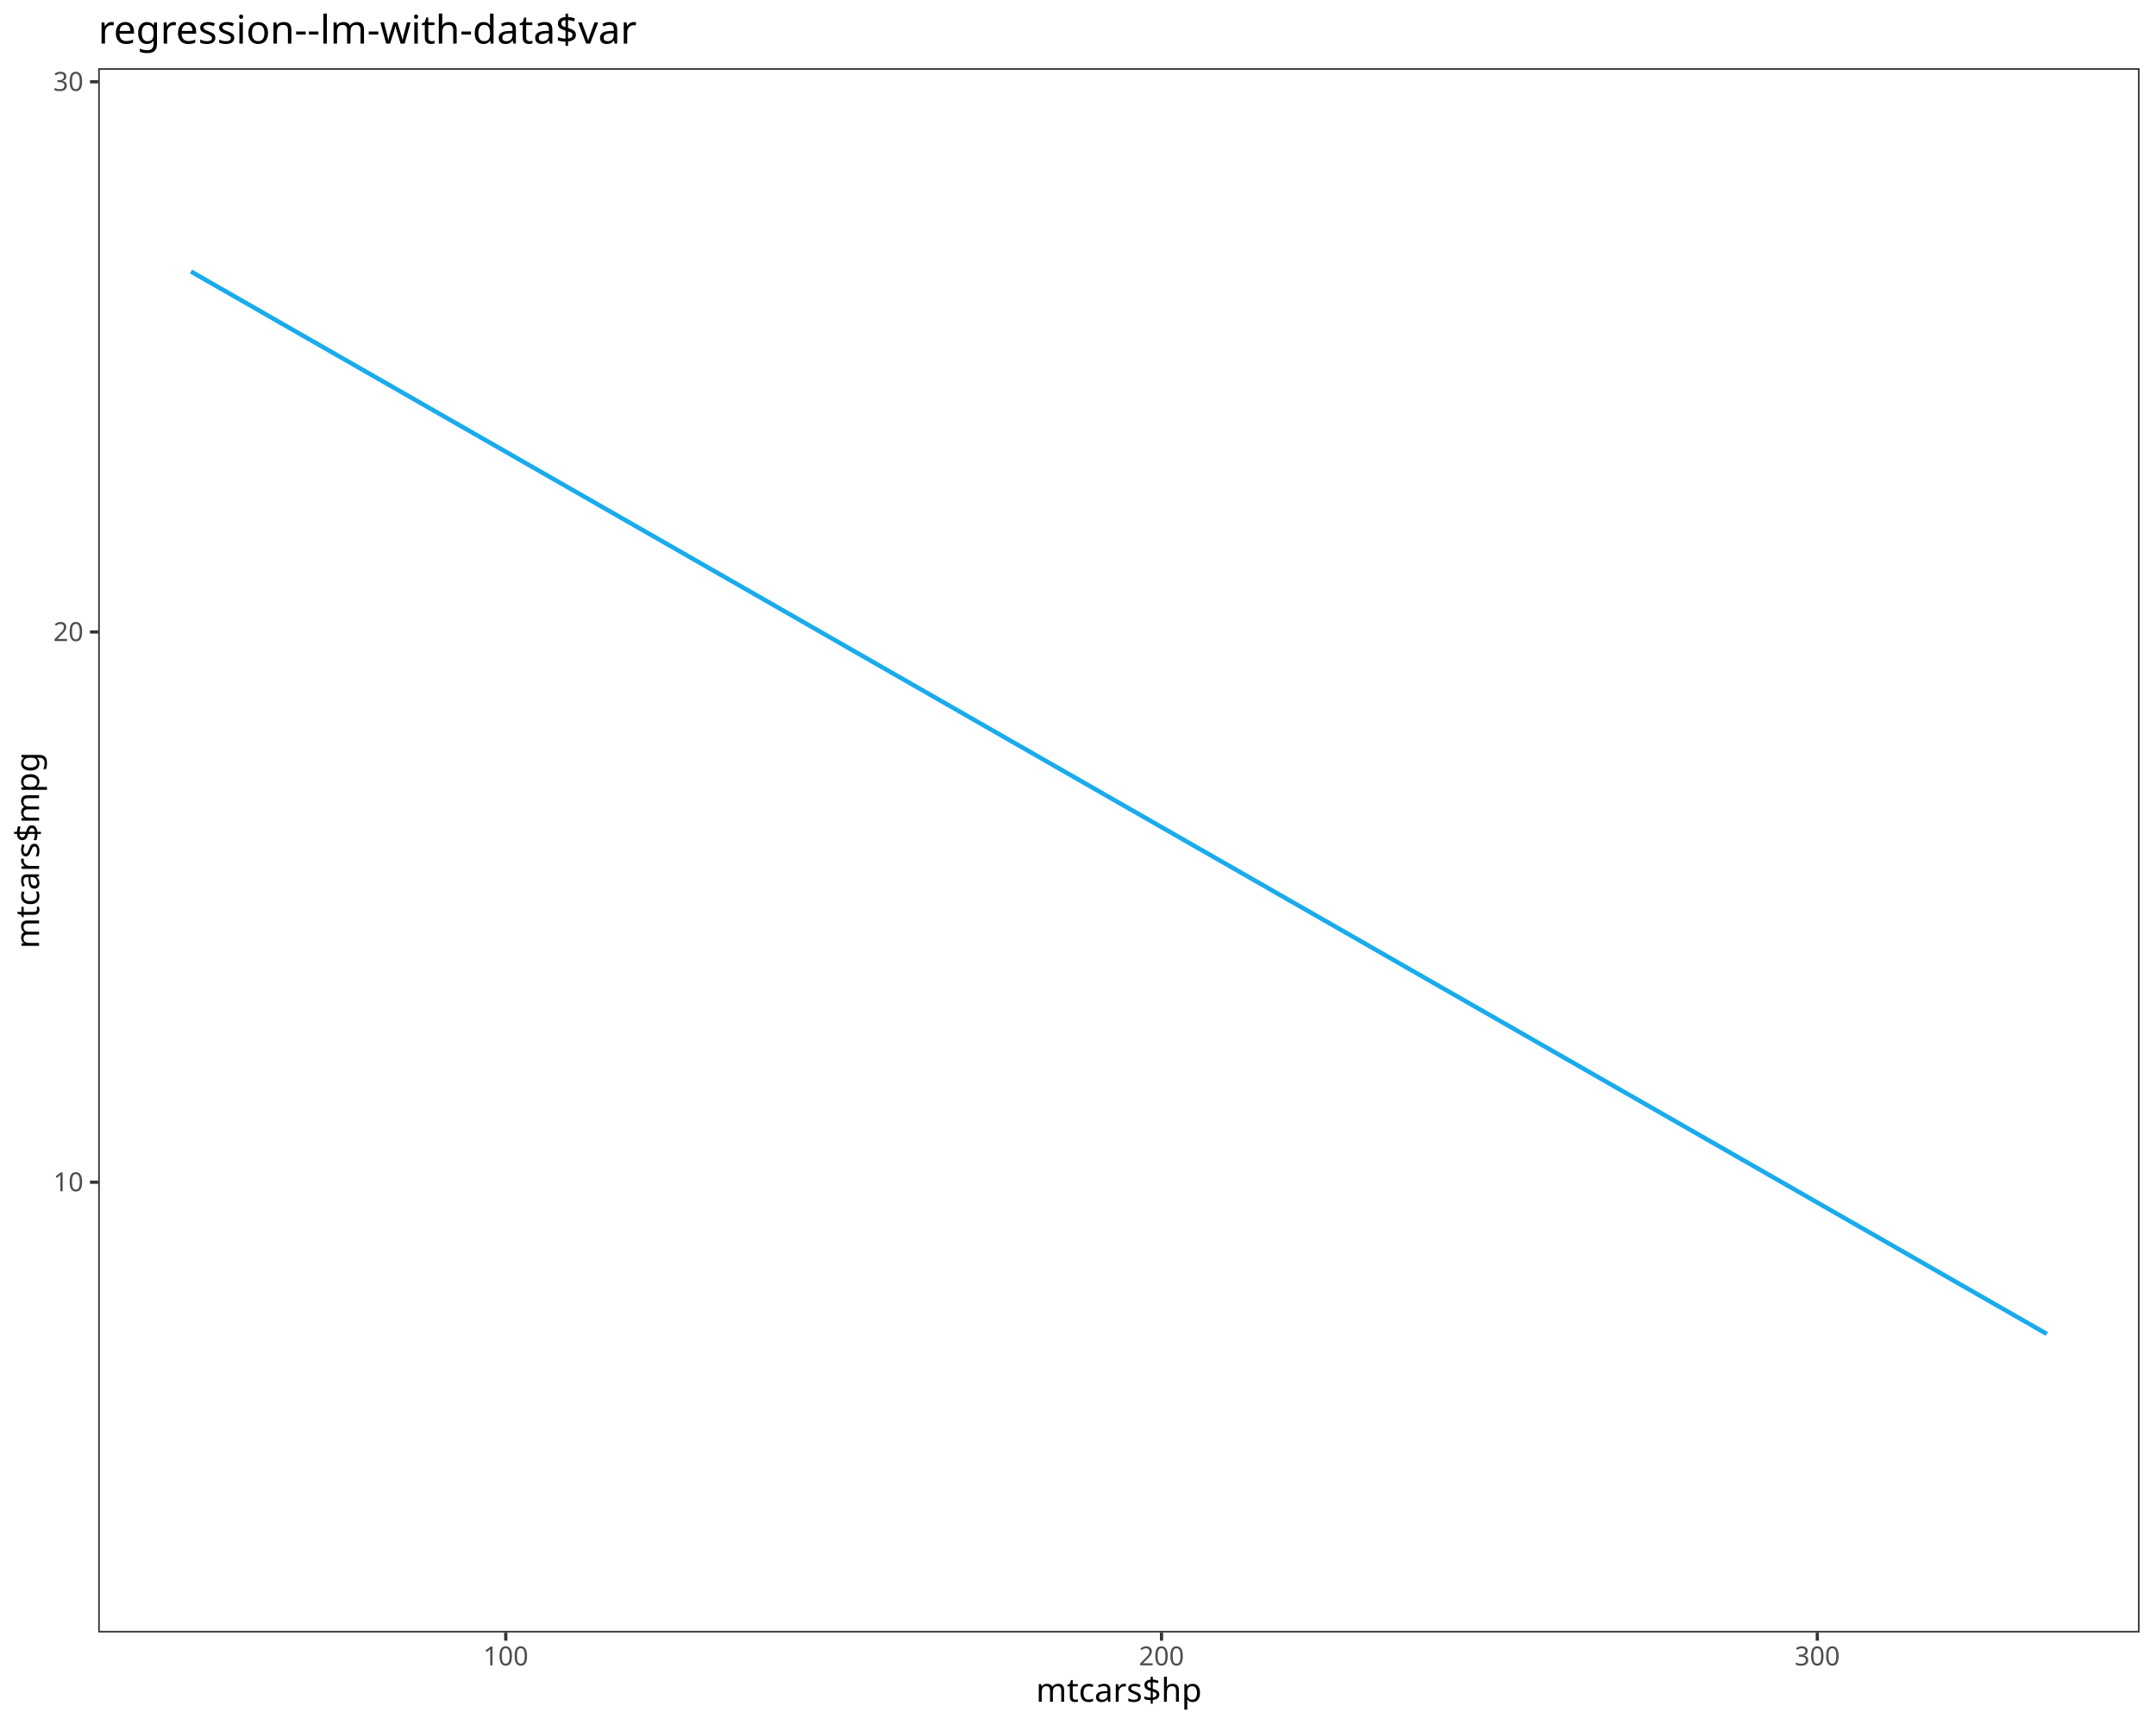
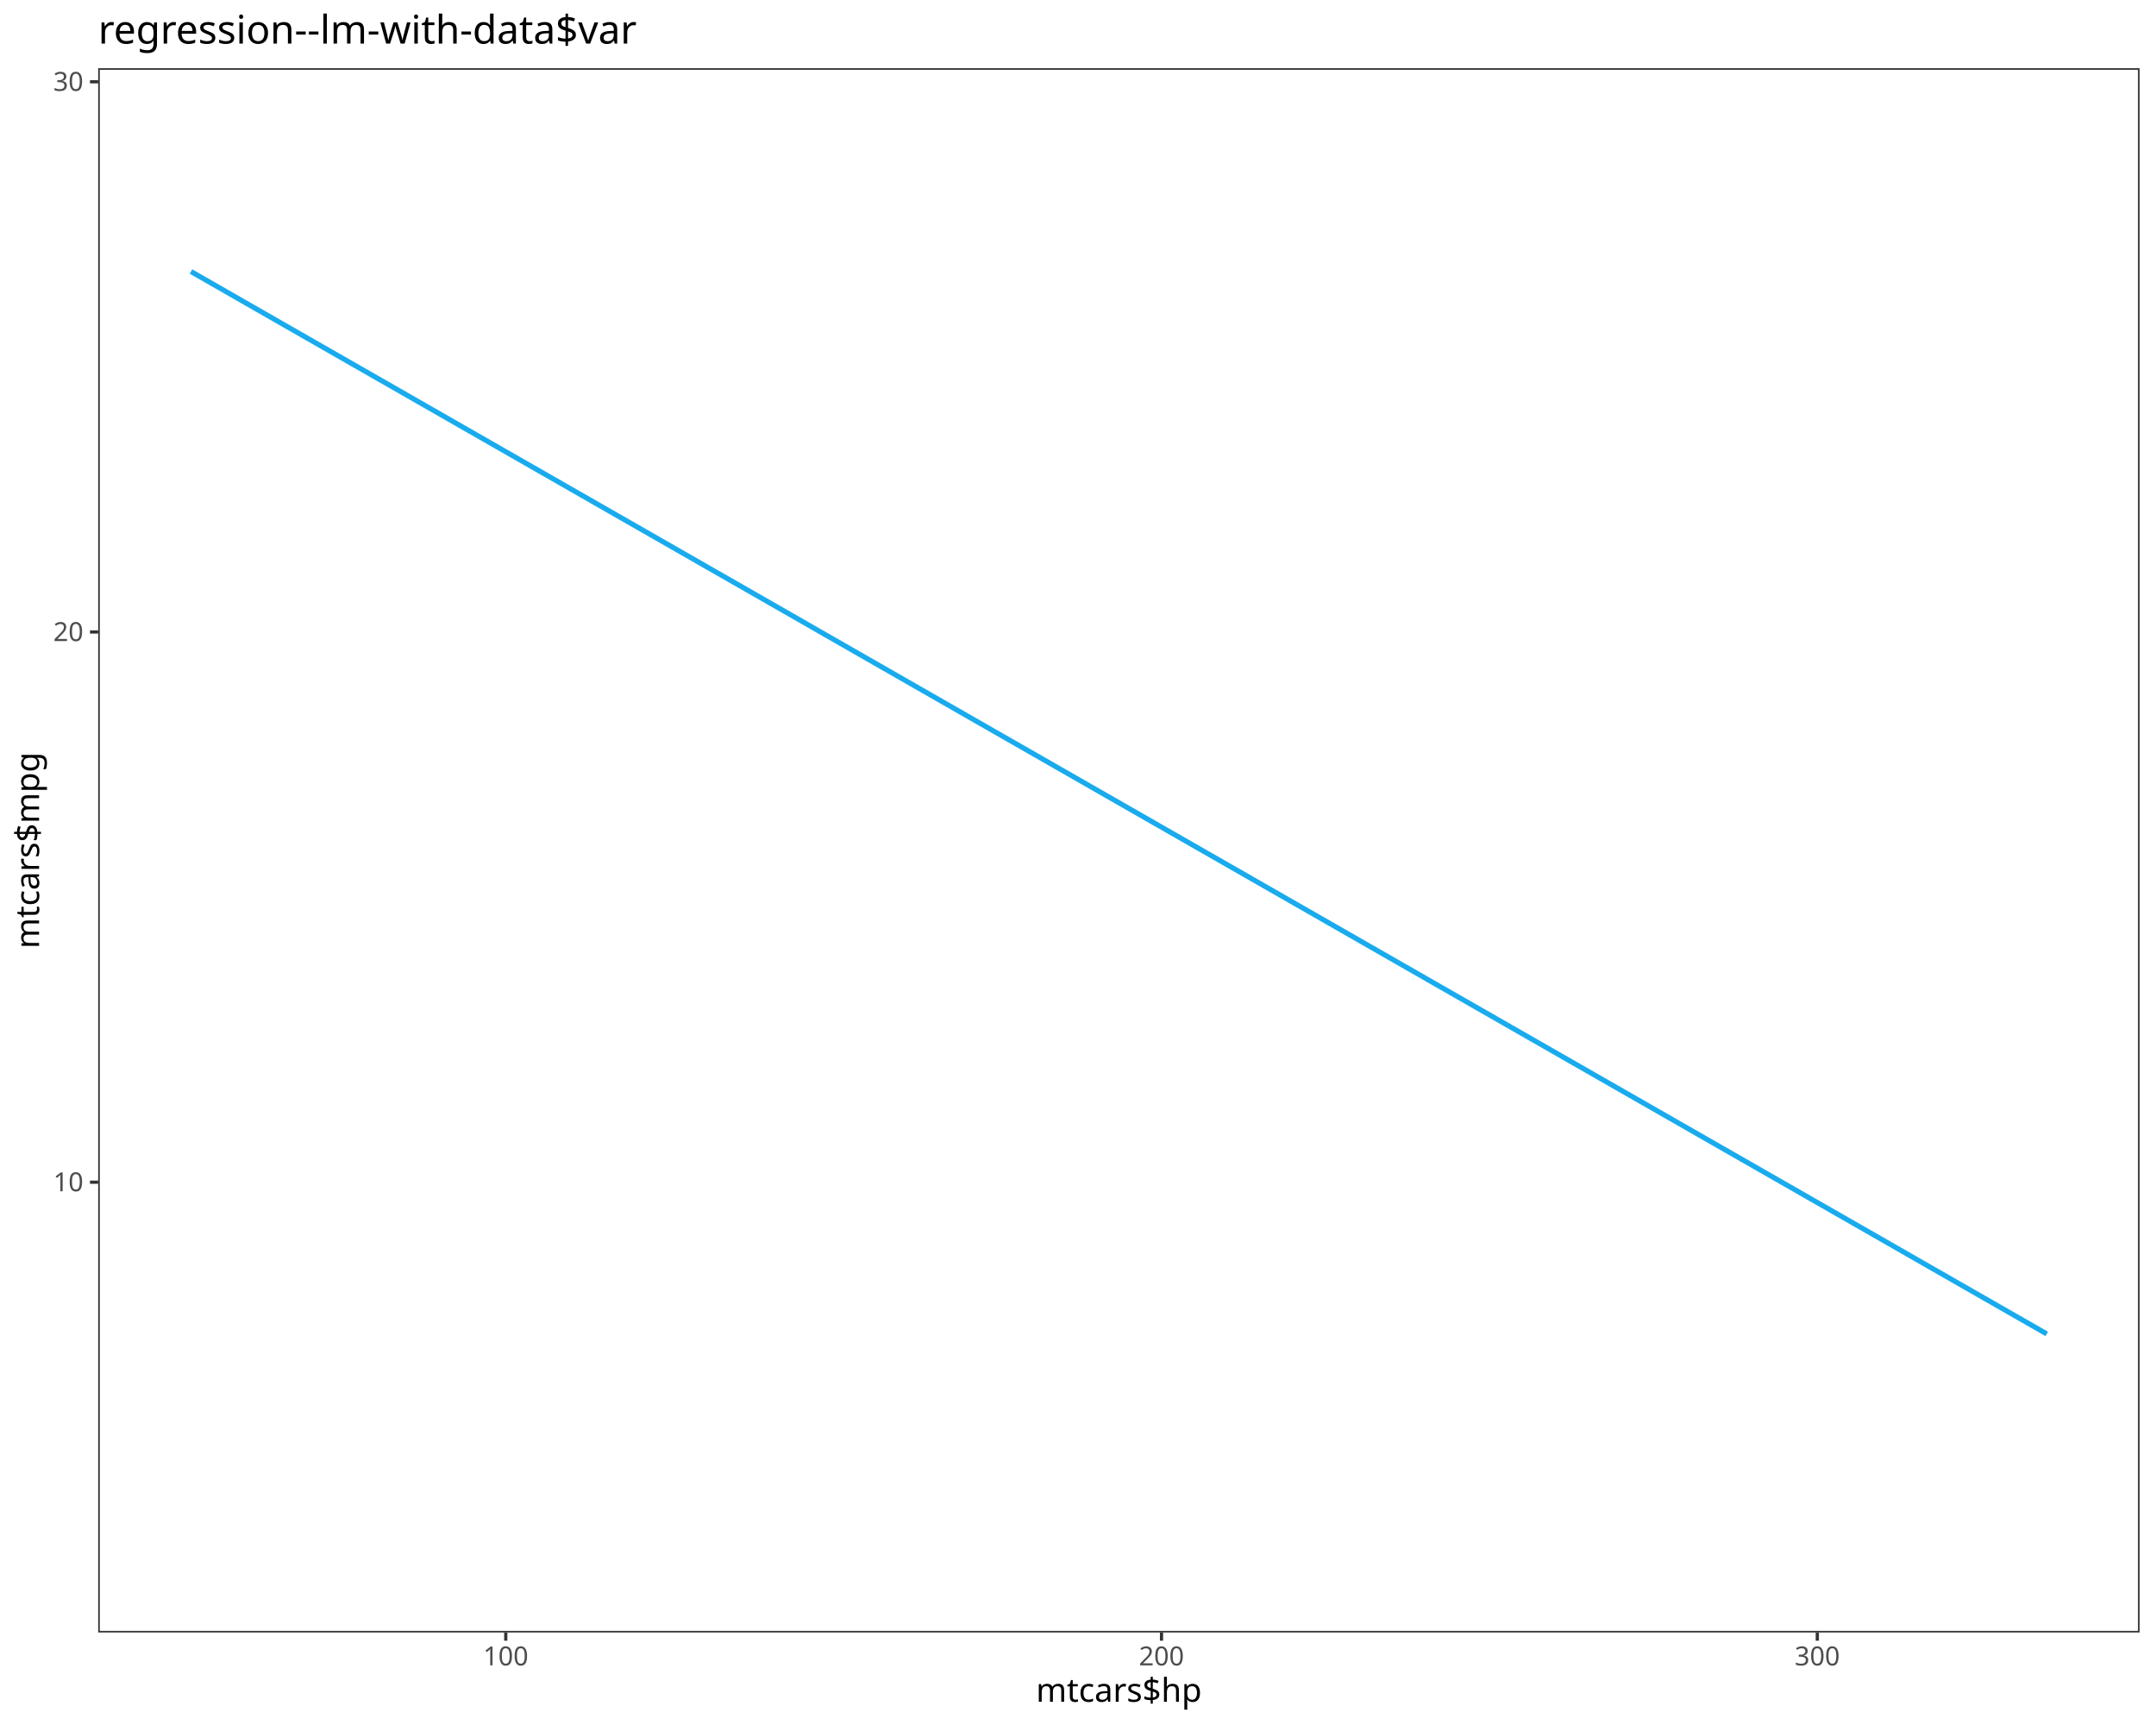
<svg xmlns="http://www.w3.org/2000/svg" class="svglite" data-engine-version="2.0" width="720.00pt" height="576.00pt" viewBox="0 0 720.00 576.00">
  <defs>
    <style type="text/css">
    .svglite line, .svglite polyline, .svglite polygon, .svglite path, .svglite rect, .svglite circle {
      fill: none;
      stroke: #000000;
      stroke-linecap: round;
      stroke-linejoin: round;
      stroke-miterlimit: 10.00;
    }
  </style>
  </defs>
  <rect width="100%" height="100%" style="stroke: none; fill: #FFFFFF;" />
  <defs>
    <clipPath id="cpMC4wMHw3MjAuMDB8MC4wMHw1NzYuMDA=">
      <rect x="0.00" y="0.00" width="720.00" height="576.00" />
    </clipPath>
  </defs>
  <g clip-path="url(#cpMC4wMHw3MjAuMDB8MC4wMHw1NzYuMDA=)">
    <rect x="0.00" y="0.00" width="720.00" height="576.00" style="stroke-width: 1.07; stroke: #FFFFFF; fill: #FFFFFF;" />
  </g>
  <defs>
    <clipPath id="cpMzIuNzl8NzE0LjUyfDIyLjc4fDU0NS4xMQ==">
      <rect x="32.79" y="22.78" width="681.73" height="522.33" />
    </clipPath>
  </defs>
  <g clip-path="url(#cpMzIuNzl8NzE0LjUyfDIyLjc4fDU0NS4xMQ==)">
    <rect x="32.79" y="22.78" width="681.73" height="522.33" style="stroke-width: 1.07; stroke: none; fill: #FFFFFF;" />
-     <polyline points="63.78,90.67 71.63,95.16 79.47,99.65 87.32,104.15 95.16,108.64 103.01,113.13 110.85,117.62 118.70,122.11 126.54,126.60 134.39,131.09 142.23,135.58 150.08,140.07 157.92,144.56 165.77,149.05 173.61,153.54 181.46,158.03 189.30,162.52 197.15,167.01 204.99,171.50 212.84,175.99 220.68,180.48 228.53,184.97 236.37,189.46 244.22,193.95 252.06,198.44 259.91,202.93 267.75,207.42 275.60,211.92 283.44,216.41 291.29,220.90 299.13,225.39 306.97,229.88 314.82,234.37 322.66,238.86 330.51,243.35 338.35,247.84 346.20,252.33 354.04,256.82 361.89,261.31 369.73,265.80 377.58,270.29 385.42,274.78 393.27,279.27 401.11,283.76 408.96,288.25 416.80,292.74 424.65,297.23 432.49,301.72 440.34,306.21 448.18,310.70 456.03,315.20 463.87,319.69 471.72,324.18 479.56,328.67 487.41,333.16 495.25,337.65 503.10,342.14 510.94,346.63 518.79,351.12 526.63,355.61 534.48,360.10 542.32,364.59 550.17,369.08 558.01,373.57 565.86,378.06 573.70,382.55 581.55,387.04 589.39,391.53 597.24,396.02 605.08,400.51 612.93,405.00 620.77,409.49 628.62,413.98 636.46,418.48 644.31,422.97 652.15,427.46 660.00,431.95 667.84,436.44 675.69,440.93 683.53,445.42 " style="stroke-width: 1.49; stroke: #19ABED; stroke-linecap: butt;" />
+     <polyline points="63.78,90.67 71.63,95.16 79.47,99.65 87.32,104.15 95.16,108.64 103.01,113.13 110.85,117.62 118.70,122.11 126.54,126.60 134.39,131.09 142.23,135.58 150.08,140.07 157.92,144.56 165.77,149.05 173.61,153.54 181.46,158.03 189.30,162.52 197.15,167.01 204.99,171.50 212.84,175.99 220.68,180.48 228.53,184.97 236.37,189.46 244.22,193.95 252.06,198.44 259.91,202.93 267.75,207.42 275.60,211.92 283.44,216.41 291.29,220.90 299.13,225.39 306.97,229.88 314.82,234.37 322.66,238.86 330.51,243.35 338.35,247.84 346.20,252.33 354.04,256.82 361.89,261.31 369.73,265.80 377.58,270.29 385.42,274.78 393.27,279.27 401.11,283.76 408.96,288.25 416.80,292.74 424.65,297.23 432.49,301.72 440.34,306.21 448.18,310.70 456.03,315.20 463.87,319.69 471.72,324.18 479.56,328.67 487.41,333.16 495.25,337.65 503.10,342.14 510.94,346.63 518.79,351.12 526.63,355.61 534.48,360.10 542.32,364.59 550.17,369.08 558.01,373.57 565.86,378.06 573.70,382.55 581.55,387.04 589.39,391.53 597.24,396.02 605.08,400.51 612.93,405.00 620.77,409.49 628.62,413.98 636.46,418.48 644.31,422.97 652.15,427.46 660.00,431.95 667.84,436.44 675.69,440.93 683.53,445.42 " style="stroke-width: 1.71; stroke: #19ABED; stroke-linecap: butt;" />
    <rect x="32.79" y="22.78" width="681.73" height="522.33" style="stroke-width: 1.07; stroke: #333333;" />
  </g>
  <g clip-path="url(#cpMC4wMHw3MjAuMDB8MC4wMHw1NzYuMDA=)">
    <text x="27.86" y="397.78" text-anchor="end" style="font-size: 8.80px; fill: #4D4D4D; font-family: sans;" textLength="9.79px" lengthAdjust="spacingAndGlyphs">10</text>
    <text x="27.86" y="214.06" text-anchor="end" style="font-size: 8.80px; fill: #4D4D4D; font-family: sans;" textLength="9.79px" lengthAdjust="spacingAndGlyphs">20</text>
    <text x="27.86" y="30.34" text-anchor="end" style="font-size: 8.80px; fill: #4D4D4D; font-family: sans;" textLength="9.79px" lengthAdjust="spacingAndGlyphs">30</text>
    <polyline points="30.05,394.75 32.79,394.75 " style="stroke-width: 1.07; stroke: #333333; stroke-linecap: butt;" />
    <polyline points="30.05,211.03 32.79,211.03 " style="stroke-width: 1.07; stroke: #333333; stroke-linecap: butt;" />
    <polyline points="30.05,27.31 32.79,27.31 " style="stroke-width: 1.07; stroke: #333333; stroke-linecap: butt;" />
    <polyline points="168.90,547.85 168.90,545.11 " style="stroke-width: 1.07; stroke: #333333; stroke-linecap: butt;" />
    <polyline points="387.89,547.85 387.89,545.11 " style="stroke-width: 1.07; stroke: #333333; stroke-linecap: butt;" />
    <polyline points="606.89,547.85 606.89,545.11 " style="stroke-width: 1.07; stroke: #333333; stroke-linecap: butt;" />
    <text x="168.90" y="556.10" text-anchor="middle" style="font-size: 8.80px; fill: #4D4D4D; font-family: sans;" textLength="14.68px" lengthAdjust="spacingAndGlyphs">100</text>
    <text x="387.89" y="556.10" text-anchor="middle" style="font-size: 8.80px; fill: #4D4D4D; font-family: sans;" textLength="14.68px" lengthAdjust="spacingAndGlyphs">200</text>
    <text x="606.89" y="556.10" text-anchor="middle" style="font-size: 8.80px; fill: #4D4D4D; font-family: sans;" textLength="14.68px" lengthAdjust="spacingAndGlyphs">300</text>
    <text x="373.66" y="568.24" text-anchor="middle" style="font-size: 11.00px; font-family: sans;" textLength="51.37px" lengthAdjust="spacingAndGlyphs">mtcars$hp</text>
    <text transform="translate(13.05,283.95) rotate(-90)" text-anchor="middle" style="font-size: 11.00px; font-family: sans;" textLength="60.54px" lengthAdjust="spacingAndGlyphs">mtcars$mpg</text>
    <text x="32.79" y="14.56" style="font-size: 13.20px; font-family: sans;" textLength="168.01px" lengthAdjust="spacingAndGlyphs">regression--lm-with-data$var</text>
  </g>
</svg>
